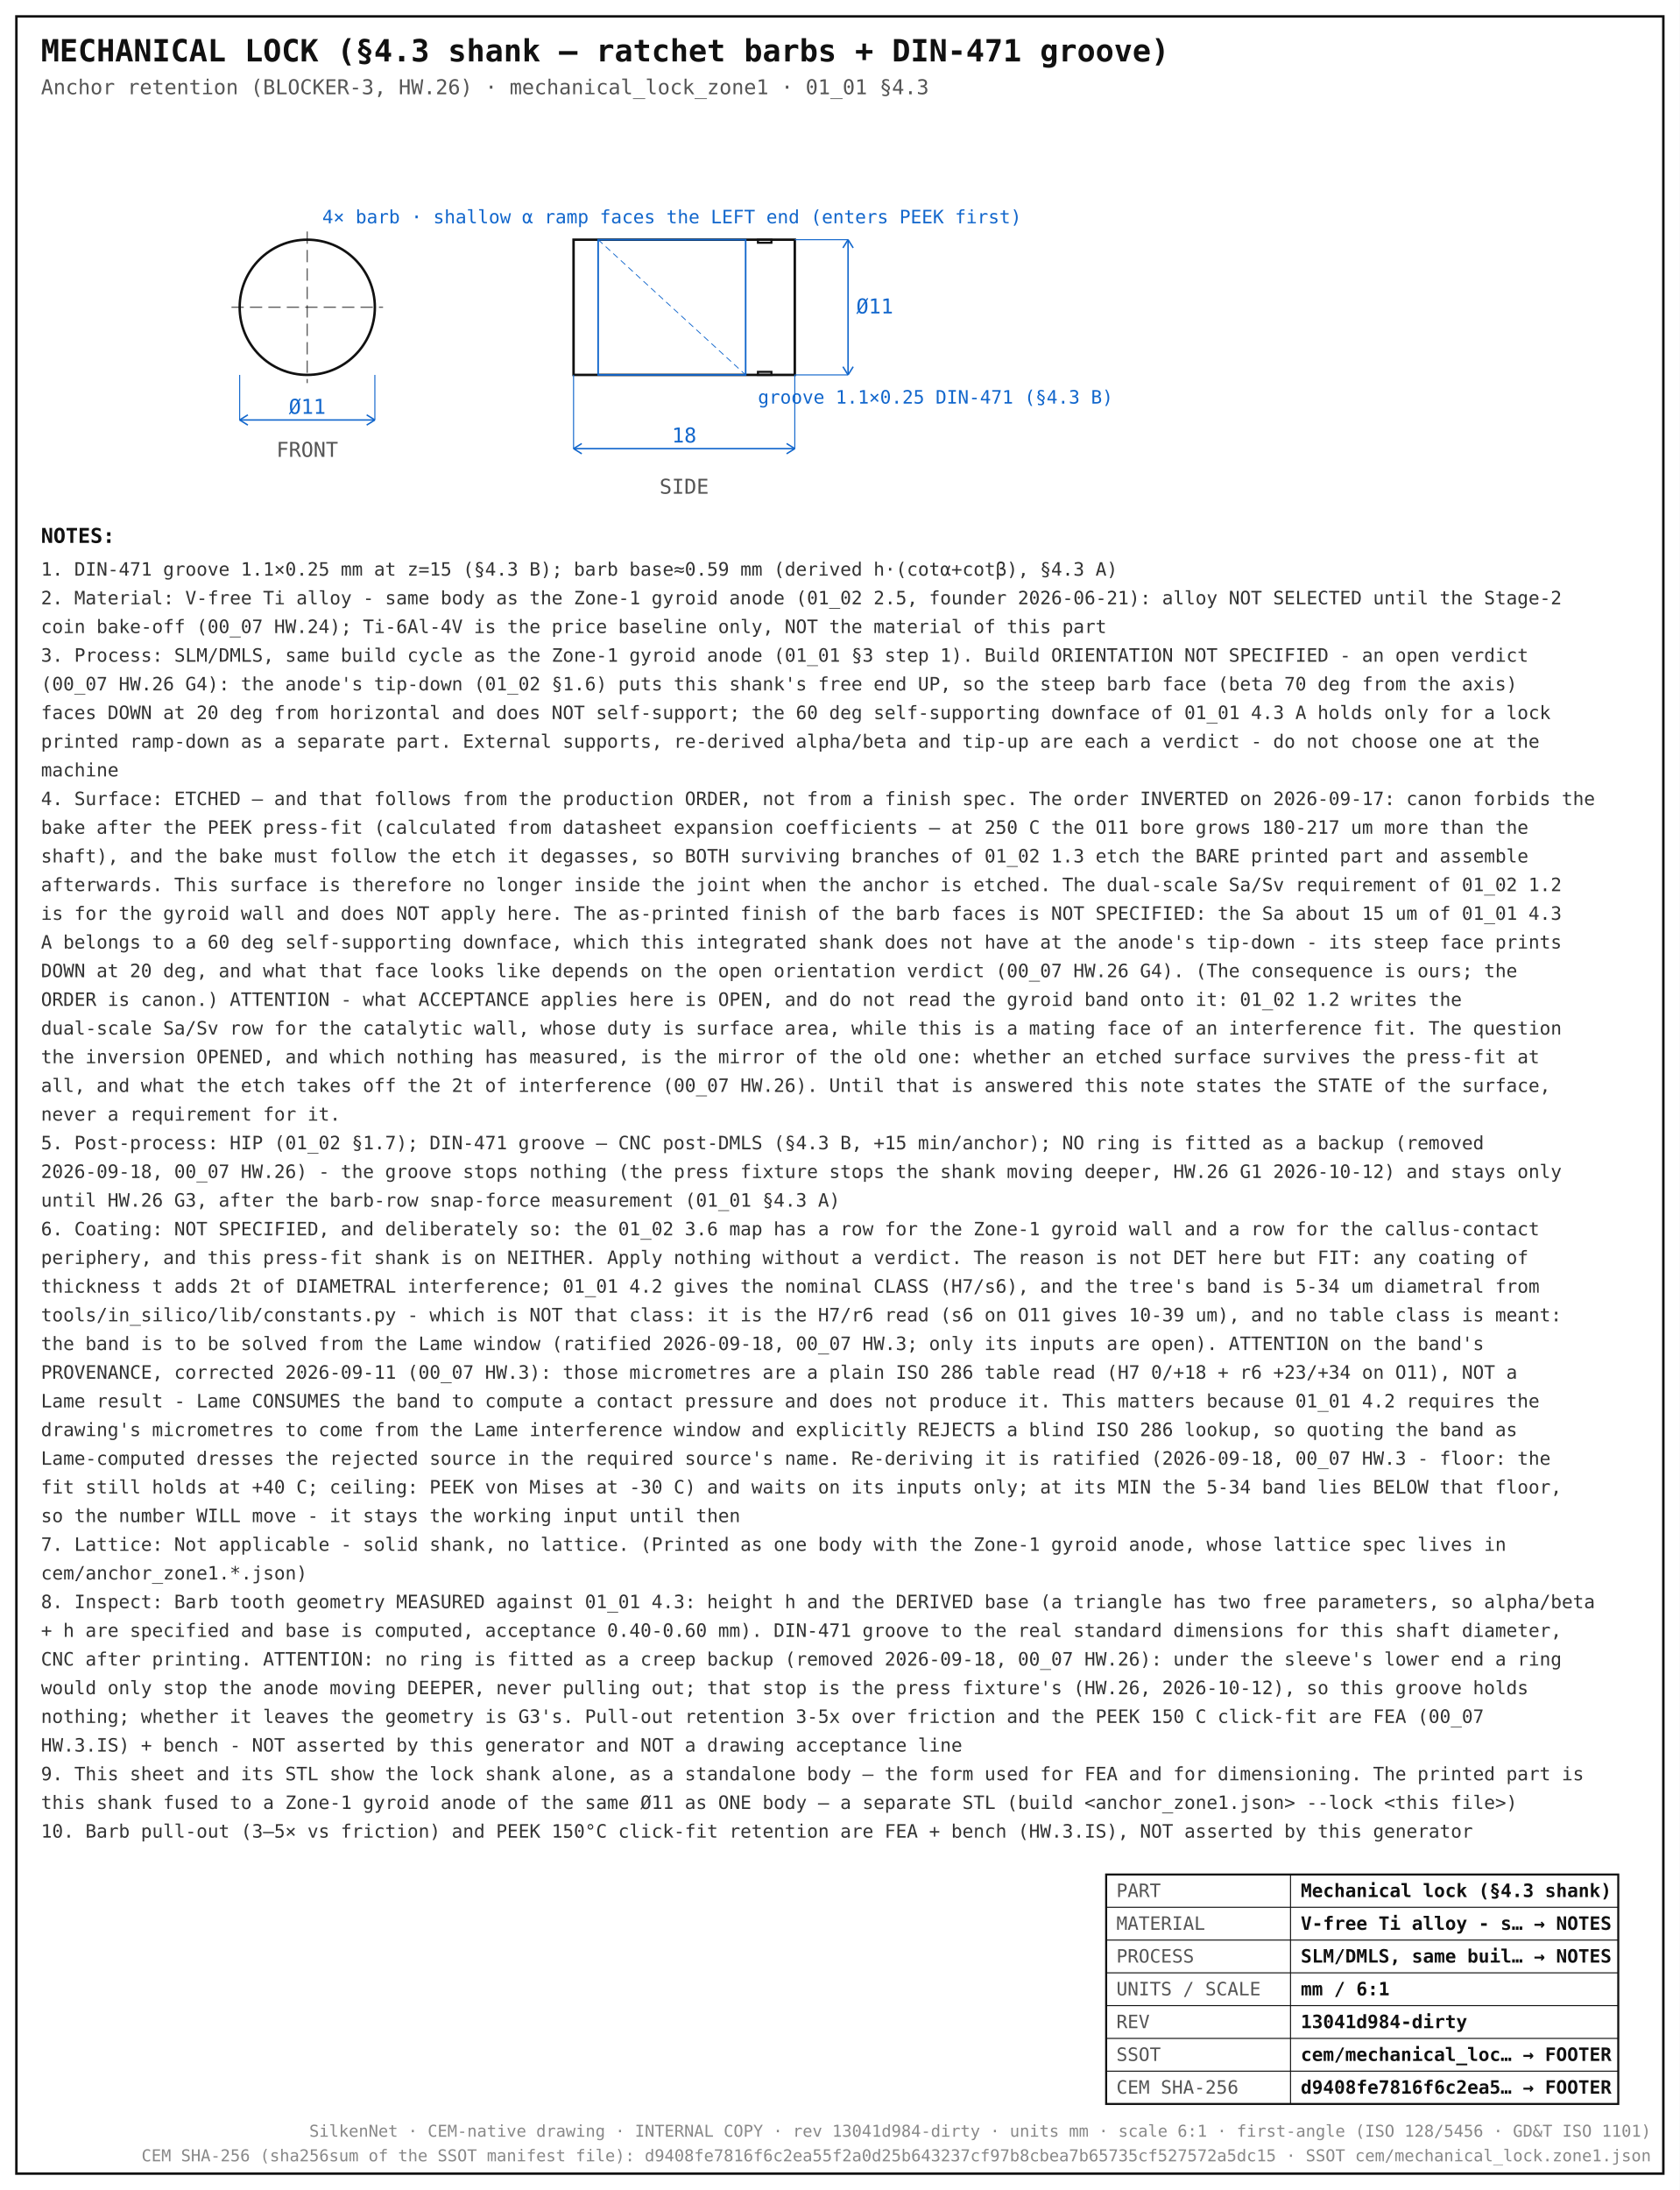
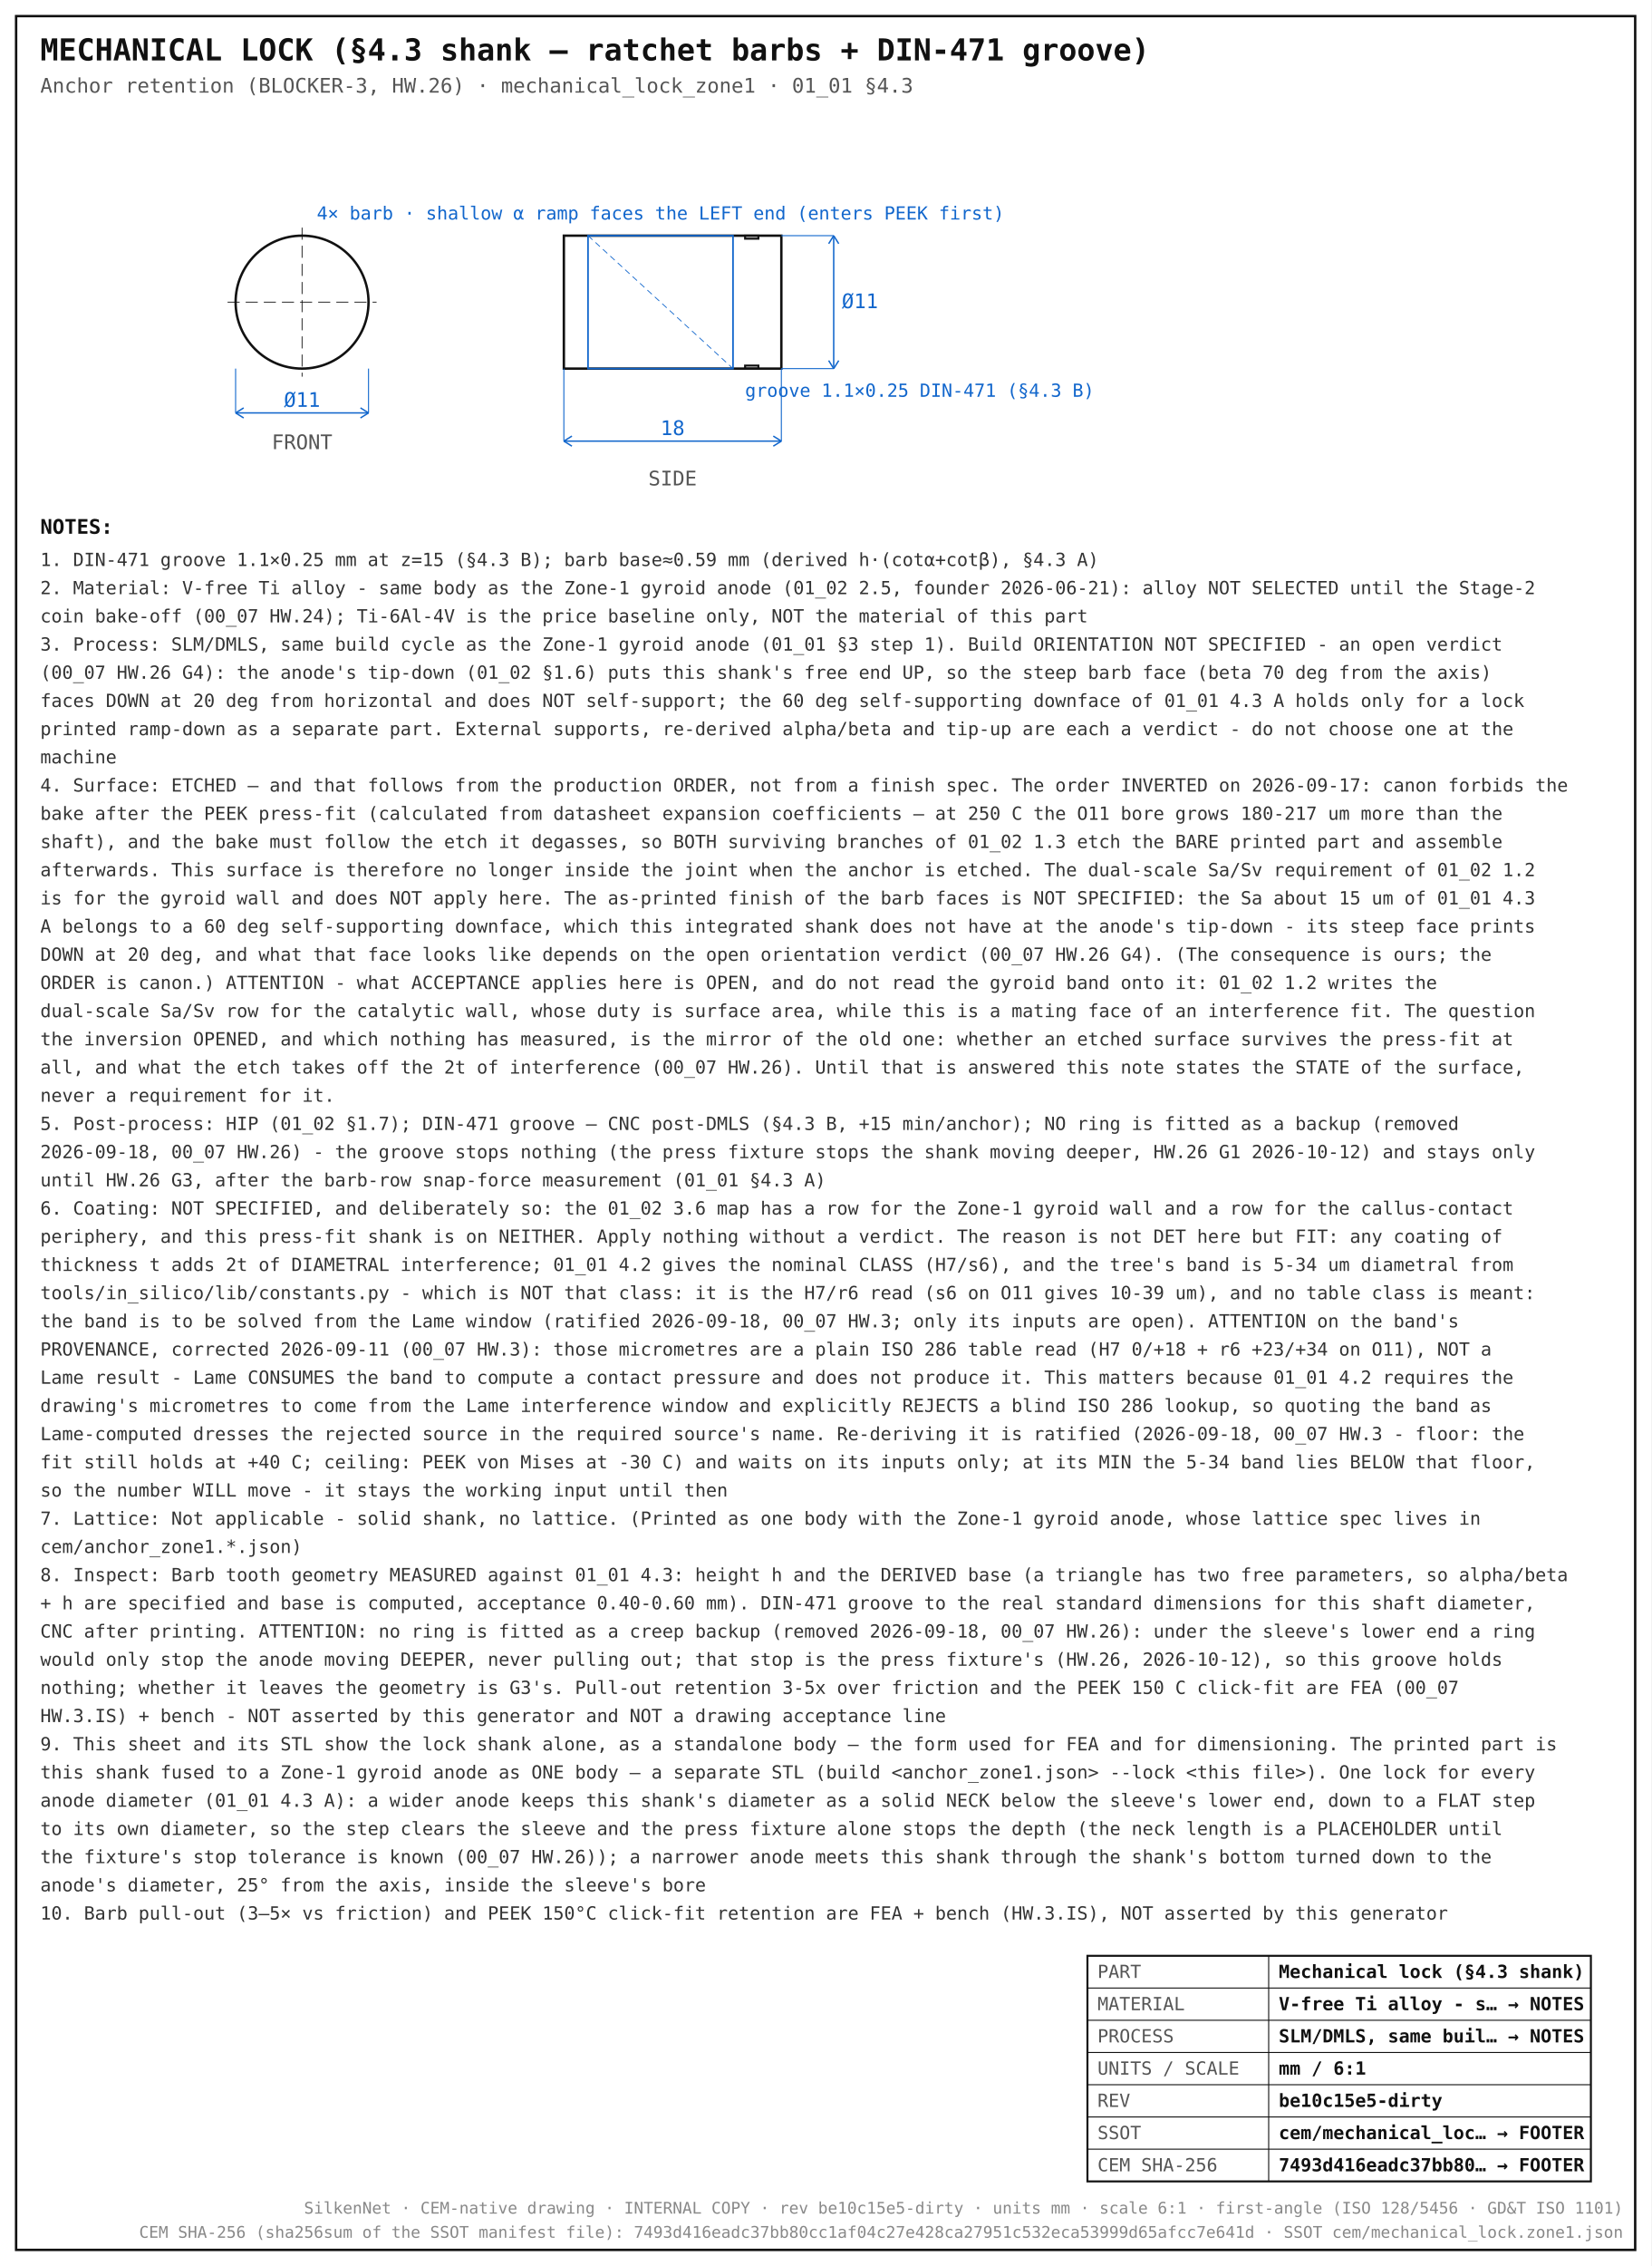
- <svg xmlns="http://www.w3.org/2000/svg" width="820" height="1069" viewBox="0 0 820 1069">
-   <rect x="0" y="0" width="820" height="1069" fill="white" />
-   <rect x="8" y="8" width="804" height="1053" fill="none" stroke="#111" stroke-width="1.2" />
+ <svg xmlns="http://www.w3.org/2000/svg" width="820" height="1125" viewBox="0 0 820 1125">
+   <rect x="0" y="0" width="820" height="1125" fill="white" />
+   <rect x="8" y="8" width="804" height="1109" fill="none" stroke="#111" stroke-width="1.2" />
  <text x="20" y="30" font-family="monospace" font-size="15" text-anchor="start" fill="#111" font-weight="bold">MECHANICAL LOCK  (§4.3 shank — ratchet barbs + DIN-471 groove)</text>
  <text x="20" y="46" font-family="monospace" font-size="10" text-anchor="start" fill="#555" font-weight="normal">Anchor retention (BLOCKER-3, HW.26) · mechanical_lock_zone1 · 01_01 §4.3</text>
  <circle cx="150" cy="150" r="33" fill="none" stroke="#111" stroke-width="1.2" />
  <line x1="113" y1="150" x2="187" y2="150" stroke="#111" stroke-width="0.4" stroke-dasharray="6 3" />
  <line x1="150" y1="113" x2="150" y2="187" stroke="#111" stroke-width="0.4" stroke-dasharray="6 3" />
  <text x="150" y="223" font-family="monospace" font-size="10" text-anchor="middle" fill="#555" font-weight="normal">FRONT</text>
  <line x1="117" y1="183" x2="117" y2="205" stroke="#1166cc" stroke-width="0.5" />
  <line x1="183" y1="183" x2="183" y2="205" stroke="#1166cc" stroke-width="0.5" />
  <line x1="117" y1="205" x2="183" y2="205" stroke="#1166cc" stroke-width="0.7" />
  <line x1="117" y1="205" x2="121" y2="202.5" stroke="#1166cc" stroke-width="0.7" />
  <line x1="117" y1="205" x2="121" y2="207.5" stroke="#1166cc" stroke-width="0.7" />
  <line x1="183" y1="205" x2="179" y2="202.5" stroke="#1166cc" stroke-width="0.7" />
  <line x1="183" y1="205" x2="179" y2="207.5" stroke="#1166cc" stroke-width="0.7" />
  <text x="150" y="202" font-family="monospace" font-size="10" text-anchor="middle" fill="#1166cc" font-weight="normal">Ø11</text>
  <rect x="280" y="117" width="108" height="66" fill="none" stroke="#111" stroke-width="1.2" />
  <rect x="292" y="117" width="72" height="66" fill="none" stroke="#1166cc" stroke-width="0.8" />
  <line x1="292" y1="117" x2="364" y2="183" stroke="#1166cc" stroke-width="0.4" stroke-dasharray="3 2" />
  <text x="328" y="109" font-family="monospace" font-size="9" text-anchor="middle" fill="#1166cc" font-weight="normal">4× barb · shallow α ramp faces the LEFT end (enters PEEK first)</text>
  <rect x="370" y="117" width="6.6" height="1.5" fill="none" stroke="#111" stroke-width="1" />
  <rect x="370" y="181.5" width="6.6" height="1.5" fill="none" stroke="#111" stroke-width="1" />
  <text x="370" y="197" font-family="monospace" font-size="9" text-anchor="start" fill="#1166cc" font-weight="normal">groove 1.1×0.25 DIN-471 (§4.3 B)</text>
  <text x="334" y="241" font-family="monospace" font-size="10" text-anchor="middle" fill="#555" font-weight="normal">SIDE</text>
  <line x1="280" y1="183" x2="280" y2="219" stroke="#1166cc" stroke-width="0.5" />
  <line x1="388" y1="183" x2="388" y2="219" stroke="#1166cc" stroke-width="0.5" />
  <line x1="280" y1="219" x2="388" y2="219" stroke="#1166cc" stroke-width="0.7" />
  <line x1="280" y1="219" x2="284" y2="216.5" stroke="#1166cc" stroke-width="0.7" />
  <line x1="280" y1="219" x2="284" y2="221.5" stroke="#1166cc" stroke-width="0.7" />
  <line x1="388" y1="219" x2="384" y2="216.5" stroke="#1166cc" stroke-width="0.7" />
  <line x1="388" y1="219" x2="384" y2="221.5" stroke="#1166cc" stroke-width="0.7" />
  <text x="334" y="216" font-family="monospace" font-size="10" text-anchor="middle" fill="#1166cc" font-weight="normal">18</text>
  <line x1="388" y1="117" x2="414" y2="117" stroke="#1166cc" stroke-width="0.5" />
  <line x1="388" y1="183" x2="414" y2="183" stroke="#1166cc" stroke-width="0.5" />
  <line x1="414" y1="117" x2="414" y2="183" stroke="#1166cc" stroke-width="0.7" />
  <line x1="414" y1="117" x2="411.5" y2="121" stroke="#1166cc" stroke-width="0.7" />
  <line x1="414" y1="117" x2="416.5" y2="121" stroke="#1166cc" stroke-width="0.7" />
  <line x1="414" y1="183" x2="411.5" y2="179" stroke="#1166cc" stroke-width="0.7" />
  <line x1="414" y1="183" x2="416.5" y2="179" stroke="#1166cc" stroke-width="0.7" />
  <text x="418" y="153" font-family="monospace" font-size="10" text-anchor="start" fill="#1166cc" font-weight="normal">Ø11</text>
  <text x="20" y="265" font-family="monospace" font-size="10" text-anchor="start" fill="#111" font-weight="bold">NOTES:</text>
  <text x="20" y="281" font-family="monospace" font-size="9" text-anchor="start" fill="#333" font-weight="normal">1. DIN-471 groove 1.1×0.25 mm at z=15 (§4.3 B); barb base≈0.59 mm (derived h·(cotα+cotβ), §4.3 A)</text>
  <text x="20" y="295" font-family="monospace" font-size="9" text-anchor="start" fill="#333" font-weight="normal">2. Material: V-free Ti alloy - same body as the Zone-1 gyroid anode (01_02 2.5, founder 2026-06-21): alloy NOT SELECTED until the Stage-2</text>
  <text x="20" y="309" font-family="monospace" font-size="9" text-anchor="start" fill="#333" font-weight="normal">   coin bake-off (00_07 HW.24); Ti-6Al-4V is the price baseline only, NOT the material of this part</text>
  <text x="20" y="323" font-family="monospace" font-size="9" text-anchor="start" fill="#333" font-weight="normal">3. Process: SLM/DMLS, same build cycle as the Zone-1 gyroid anode (01_01 §3 step 1). Build ORIENTATION NOT SPECIFIED - an open verdict</text>
  <text x="20" y="337" font-family="monospace" font-size="9" text-anchor="start" fill="#333" font-weight="normal">   (00_07 HW.26 G4): the anode's tip-down (01_02 §1.6) puts this shank's free end UP, so the steep barb face (beta 70 deg from the axis)</text>
  <text x="20" y="351" font-family="monospace" font-size="9" text-anchor="start" fill="#333" font-weight="normal">   faces DOWN at 20 deg from horizontal and does NOT self-support; the 60 deg self-supporting downface of 01_01 4.3 A holds only for a lock</text>
  <text x="20" y="365" font-family="monospace" font-size="9" text-anchor="start" fill="#333" font-weight="normal">   printed ramp-down as a separate part. External supports, re-derived alpha/beta and tip-up are each a verdict - do not choose one at the</text>
  <text x="20" y="379" font-family="monospace" font-size="9" text-anchor="start" fill="#333" font-weight="normal">   machine</text>
  <text x="20" y="393" font-family="monospace" font-size="9" text-anchor="start" fill="#333" font-weight="normal">4. Surface: ETCHED — and that follows from the production ORDER, not from a finish spec. The order INVERTED on 2026-09-17: canon forbids the</text>
  <text x="20" y="407" font-family="monospace" font-size="9" text-anchor="start" fill="#333" font-weight="normal">   bake after the PEEK press-fit (calculated from datasheet expansion coefficients — at 250 C the O11 bore grows 180-217 um more than the</text>
  <text x="20" y="421" font-family="monospace" font-size="9" text-anchor="start" fill="#333" font-weight="normal">   shaft), and the bake must follow the etch it degasses, so BOTH surviving branches of 01_02 1.3 etch the BARE printed part and assemble</text>
  <text x="20" y="435" font-family="monospace" font-size="9" text-anchor="start" fill="#333" font-weight="normal">   afterwards. This surface is therefore no longer inside the joint when the anchor is etched. The dual-scale Sa/Sv requirement of 01_02 1.2</text>
  <text x="20" y="449" font-family="monospace" font-size="9" text-anchor="start" fill="#333" font-weight="normal">   is for the gyroid wall and does NOT apply here. The as-printed finish of the barb faces is NOT SPECIFIED: the Sa about 15 um of 01_01 4.3</text>
  <text x="20" y="463" font-family="monospace" font-size="9" text-anchor="start" fill="#333" font-weight="normal">   A belongs to a 60 deg self-supporting downface, which this integrated shank does not have at the anode's tip-down - its steep face prints</text>
  <text x="20" y="477" font-family="monospace" font-size="9" text-anchor="start" fill="#333" font-weight="normal">   DOWN at 20 deg, and what that face looks like depends on the open orientation verdict (00_07 HW.26 G4). (The consequence is ours; the</text>
  <text x="20" y="491" font-family="monospace" font-size="9" text-anchor="start" fill="#333" font-weight="normal">   ORDER is canon.) ATTENTION - what ACCEPTANCE applies here is OPEN, and do not read the gyroid band onto it: 01_02 1.2 writes the</text>
  <text x="20" y="505" font-family="monospace" font-size="9" text-anchor="start" fill="#333" font-weight="normal">   dual-scale Sa/Sv row for the catalytic wall, whose duty is surface area, while this is a mating face of an interference fit. The question</text>
  <text x="20" y="519" font-family="monospace" font-size="9" text-anchor="start" fill="#333" font-weight="normal">   the inversion OPENED, and which nothing has measured, is the mirror of the old one: whether an etched surface survives the press-fit at</text>
  <text x="20" y="533" font-family="monospace" font-size="9" text-anchor="start" fill="#333" font-weight="normal">   all, and what the etch takes off the 2t of interference (00_07 HW.26). Until that is answered this note states the STATE of the surface,</text>
  <text x="20" y="547" font-family="monospace" font-size="9" text-anchor="start" fill="#333" font-weight="normal">   never a requirement for it.</text>
  <text x="20" y="561" font-family="monospace" font-size="9" text-anchor="start" fill="#333" font-weight="normal">5. Post-process: HIP (01_02 §1.7); DIN-471 groove — CNC post-DMLS (§4.3 B, +15 min/anchor); NO ring is fitted as a backup (removed</text>
  <text x="20" y="575" font-family="monospace" font-size="9" text-anchor="start" fill="#333" font-weight="normal">   2026-09-18, 00_07 HW.26) - the groove stops nothing (the press fixture stops the shank moving deeper, HW.26 G1 2026-10-12) and stays only</text>
  <text x="20" y="589" font-family="monospace" font-size="9" text-anchor="start" fill="#333" font-weight="normal">   until HW.26 G3, after the barb-row snap-force measurement (01_01 §4.3 A)</text>
  <text x="20" y="603" font-family="monospace" font-size="9" text-anchor="start" fill="#333" font-weight="normal">6. Coating: NOT SPECIFIED, and deliberately so: the 01_02 3.6 map has a row for the Zone-1 gyroid wall and a row for the callus-contact</text>
  <text x="20" y="617" font-family="monospace" font-size="9" text-anchor="start" fill="#333" font-weight="normal">   periphery, and this press-fit shank is on NEITHER. Apply nothing without a verdict. The reason is not DET here but FIT: any coating of</text>
  <text x="20" y="631" font-family="monospace" font-size="9" text-anchor="start" fill="#333" font-weight="normal">   thickness t adds 2t of DIAMETRAL interference; 01_01 4.2 gives the nominal CLASS (H7/s6), and the tree's band is 5-34 um diametral from</text>
  <text x="20" y="645" font-family="monospace" font-size="9" text-anchor="start" fill="#333" font-weight="normal">   tools/in_silico/lib/constants.py - which is NOT that class: it is the H7/r6 read (s6 on O11 gives 10-39 um), and no table class is meant:</text>
  <text x="20" y="659" font-family="monospace" font-size="9" text-anchor="start" fill="#333" font-weight="normal">   the band is to be solved from the Lame window (ratified 2026-09-18, 00_07 HW.3; only its inputs are open). ATTENTION on the band's</text>
  <text x="20" y="673" font-family="monospace" font-size="9" text-anchor="start" fill="#333" font-weight="normal">   PROVENANCE, corrected 2026-09-11 (00_07 HW.3): those micrometres are a plain ISO 286 table read (H7 0/+18 + r6 +23/+34 on O11), NOT a</text>
  <text x="20" y="687" font-family="monospace" font-size="9" text-anchor="start" fill="#333" font-weight="normal">   Lame result - Lame CONSUMES the band to compute a contact pressure and does not produce it. This matters because 01_01 4.2 requires the</text>
  <text x="20" y="701" font-family="monospace" font-size="9" text-anchor="start" fill="#333" font-weight="normal">   drawing's micrometres to come from the Lame interference window and explicitly REJECTS a blind ISO 286 lookup, so quoting the band as</text>
  <text x="20" y="715" font-family="monospace" font-size="9" text-anchor="start" fill="#333" font-weight="normal">   Lame-computed dresses the rejected source in the required source's name. Re-deriving it is ratified (2026-09-18, 00_07 HW.3 - floor: the</text>
  <text x="20" y="729" font-family="monospace" font-size="9" text-anchor="start" fill="#333" font-weight="normal">   fit still holds at +40 C; ceiling: PEEK von Mises at -30 C) and waits on its inputs only; at its MIN the 5-34 band lies BELOW that floor,</text>
  <text x="20" y="743" font-family="monospace" font-size="9" text-anchor="start" fill="#333" font-weight="normal">   so the number WILL move - it stays the working input until then</text>
  <text x="20" y="757" font-family="monospace" font-size="9" text-anchor="start" fill="#333" font-weight="normal">7. Lattice: Not applicable - solid shank, no lattice. (Printed as one body with the Zone-1 gyroid anode, whose lattice spec lives in</text>
  <text x="20" y="771" font-family="monospace" font-size="9" text-anchor="start" fill="#333" font-weight="normal">   cem/anchor_zone1.*.json)</text>
  <text x="20" y="785" font-family="monospace" font-size="9" text-anchor="start" fill="#333" font-weight="normal">8. Inspect: Barb tooth geometry MEASURED against 01_01 4.3: height h and the DERIVED base (a triangle has two free parameters, so alpha/beta</text>
  <text x="20" y="799" font-family="monospace" font-size="9" text-anchor="start" fill="#333" font-weight="normal">   + h are specified and base is computed, acceptance 0.40-0.60 mm). DIN-471 groove to the real standard dimensions for this shaft diameter,</text>
  <text x="20" y="813" font-family="monospace" font-size="9" text-anchor="start" fill="#333" font-weight="normal">   CNC after printing. ATTENTION: no ring is fitted as a creep backup (removed 2026-09-18, 00_07 HW.26): under the sleeve's lower end a ring</text>
  <text x="20" y="827" font-family="monospace" font-size="9" text-anchor="start" fill="#333" font-weight="normal">   would only stop the anode moving DEEPER, never pulling out; that stop is the press fixture's (HW.26, 2026-10-12), so this groove holds</text>
  <text x="20" y="841" font-family="monospace" font-size="9" text-anchor="start" fill="#333" font-weight="normal">   nothing; whether it leaves the geometry is G3's. Pull-out retention 3-5x over friction and the PEEK 150 C click-fit are FEA (00_07</text>
  <text x="20" y="855" font-family="monospace" font-size="9" text-anchor="start" fill="#333" font-weight="normal">   HW.3.IS) + bench - NOT asserted by this generator and NOT a drawing acceptance line</text>
  <text x="20" y="869" font-family="monospace" font-size="9" text-anchor="start" fill="#333" font-weight="normal">9. This sheet and its STL show the lock shank alone, as a standalone body — the form used for FEA and for dimensioning. The printed part is</text>
-   <text x="20" y="883" font-family="monospace" font-size="9" text-anchor="start" fill="#333" font-weight="normal">   this shank fused to a Zone-1 gyroid anode of the same Ø11 as ONE body — a separate STL (build &lt;anchor_zone1.json&gt; --lock &lt;this file&gt;)</text>
-   <text x="20" y="897" font-family="monospace" font-size="9" text-anchor="start" fill="#333" font-weight="normal">10. Barb pull-out (3–5× vs friction) and PEEK 150°C click-fit retention are FEA + bench (HW.3.IS), NOT asserted by this generator</text>
-   <rect x="540" y="915" width="250" height="112" fill="none" stroke="#111" stroke-width="1" />
-   <line x1="630" y1="915" x2="630" y2="931" stroke="#111" stroke-width="0.5" />
-   <text x="545" y="926" font-family="monospace" font-size="9" text-anchor="start" fill="#555" font-weight="normal">PART</text>
-   <text x="635" y="926" font-family="monospace" font-size="9" text-anchor="start" fill="#111" font-weight="bold">Mechanical lock (§4.3 shank)</text>
-   <line x1="540" y1="931" x2="790" y2="931" stroke="#111" stroke-width="0.5" />
-   <line x1="630" y1="931" x2="630" y2="947" stroke="#111" stroke-width="0.5" />
-   <text x="545" y="942" font-family="monospace" font-size="9" text-anchor="start" fill="#555" font-weight="normal">MATERIAL</text>
-   <text x="635" y="942" font-family="monospace" font-size="9" text-anchor="start" fill="#111" font-weight="bold">V-free Ti alloy - s… → NOTES</text>
-   <line x1="540" y1="947" x2="790" y2="947" stroke="#111" stroke-width="0.5" />
-   <line x1="630" y1="947" x2="630" y2="963" stroke="#111" stroke-width="0.5" />
-   <text x="545" y="958" font-family="monospace" font-size="9" text-anchor="start" fill="#555" font-weight="normal">PROCESS</text>
-   <text x="635" y="958" font-family="monospace" font-size="9" text-anchor="start" fill="#111" font-weight="bold">SLM/DMLS, same buil… → NOTES</text>
-   <line x1="540" y1="963" x2="790" y2="963" stroke="#111" stroke-width="0.5" />
-   <line x1="630" y1="963" x2="630" y2="979" stroke="#111" stroke-width="0.5" />
-   <text x="545" y="974" font-family="monospace" font-size="9" text-anchor="start" fill="#555" font-weight="normal">UNITS / SCALE</text>
-   <text x="635" y="974" font-family="monospace" font-size="9" text-anchor="start" fill="#111" font-weight="bold">mm / 6:1</text>
-   <line x1="540" y1="979" x2="790" y2="979" stroke="#111" stroke-width="0.5" />
-   <line x1="630" y1="979" x2="630" y2="995" stroke="#111" stroke-width="0.5" />
-   <text x="545" y="990" font-family="monospace" font-size="9" text-anchor="start" fill="#555" font-weight="normal">REV</text>
-   <text x="635" y="990" font-family="monospace" font-size="9" text-anchor="start" fill="#111" font-weight="bold">13041d984-dirty</text>
-   <line x1="540" y1="995" x2="790" y2="995" stroke="#111" stroke-width="0.5" />
-   <line x1="630" y1="995" x2="630" y2="1011" stroke="#111" stroke-width="0.5" />
-   <text x="545" y="1006" font-family="monospace" font-size="9" text-anchor="start" fill="#555" font-weight="normal">SSOT</text>
-   <text x="635" y="1006" font-family="monospace" font-size="9" text-anchor="start" fill="#111" font-weight="bold">cem/mechanical_loc… → FOOTER</text>
-   <line x1="540" y1="1011" x2="790" y2="1011" stroke="#111" stroke-width="0.5" />
-   <line x1="630" y1="1011" x2="630" y2="1027" stroke="#111" stroke-width="0.5" />
-   <text x="545" y="1022" font-family="monospace" font-size="9" text-anchor="start" fill="#555" font-weight="normal">CEM SHA-256</text>
-   <text x="635" y="1022" font-family="monospace" font-size="9" text-anchor="start" fill="#111" font-weight="bold">d9408fe7816f6c2ea5… → FOOTER</text>
-   <text x="806" y="1043" font-family="monospace" font-size="8" text-anchor="end" fill="#888" font-weight="normal">SilkenNet · CEM-native drawing · INTERNAL COPY · rev 13041d984-dirty · units mm · scale 6:1 · first-angle (ISO 128/5456 · GD&amp;T ISO 1101)</text>
-   <text x="806" y="1055" font-family="monospace" font-size="8" text-anchor="end" fill="#888" font-weight="normal">CEM SHA-256 (sha256sum of the SSOT manifest file): d9408fe7816f6c2ea55f2a0d25b643237cf97b8cbea7b65735cf527572a5dc15 · SSOT cem/mechanical_lock.zone1.json</text>
+   <text x="20" y="883" font-family="monospace" font-size="9" text-anchor="start" fill="#333" font-weight="normal">   this shank fused to a Zone-1 gyroid anode as ONE body — a separate STL (build &lt;anchor_zone1.json&gt; --lock &lt;this file&gt;). One lock for every</text>
+   <text x="20" y="897" font-family="monospace" font-size="9" text-anchor="start" fill="#333" font-weight="normal">   anode diameter (01_01 4.3 A): a wider anode keeps this shank's diameter as a solid NECK below the sleeve's lower end, down to a FLAT step</text>
+   <text x="20" y="911" font-family="monospace" font-size="9" text-anchor="start" fill="#333" font-weight="normal">   to its own diameter, so the step clears the sleeve and the press fixture alone stops the depth (the neck length is a PLACEHOLDER until</text>
+   <text x="20" y="925" font-family="monospace" font-size="9" text-anchor="start" fill="#333" font-weight="normal">   the fixture's stop tolerance is known (00_07 HW.26)); a narrower anode meets this shank through the shank's bottom turned down to the</text>
+   <text x="20" y="939" font-family="monospace" font-size="9" text-anchor="start" fill="#333" font-weight="normal">   anode's diameter, 25° from the axis, inside the sleeve's bore</text>
+   <text x="20" y="953" font-family="monospace" font-size="9" text-anchor="start" fill="#333" font-weight="normal">10. Barb pull-out (3–5× vs friction) and PEEK 150°C click-fit retention are FEA + bench (HW.3.IS), NOT asserted by this generator</text>
+   <rect x="540" y="971" width="250" height="112" fill="none" stroke="#111" stroke-width="1" />
+   <line x1="630" y1="971" x2="630" y2="987" stroke="#111" stroke-width="0.5" />
+   <text x="545" y="982" font-family="monospace" font-size="9" text-anchor="start" fill="#555" font-weight="normal">PART</text>
+   <text x="635" y="982" font-family="monospace" font-size="9" text-anchor="start" fill="#111" font-weight="bold">Mechanical lock (§4.3 shank)</text>
+   <line x1="540" y1="987" x2="790" y2="987" stroke="#111" stroke-width="0.5" />
+   <line x1="630" y1="987" x2="630" y2="1003" stroke="#111" stroke-width="0.5" />
+   <text x="545" y="998" font-family="monospace" font-size="9" text-anchor="start" fill="#555" font-weight="normal">MATERIAL</text>
+   <text x="635" y="998" font-family="monospace" font-size="9" text-anchor="start" fill="#111" font-weight="bold">V-free Ti alloy - s… → NOTES</text>
+   <line x1="540" y1="1003" x2="790" y2="1003" stroke="#111" stroke-width="0.5" />
+   <line x1="630" y1="1003" x2="630" y2="1019" stroke="#111" stroke-width="0.5" />
+   <text x="545" y="1014" font-family="monospace" font-size="9" text-anchor="start" fill="#555" font-weight="normal">PROCESS</text>
+   <text x="635" y="1014" font-family="monospace" font-size="9" text-anchor="start" fill="#111" font-weight="bold">SLM/DMLS, same buil… → NOTES</text>
+   <line x1="540" y1="1019" x2="790" y2="1019" stroke="#111" stroke-width="0.5" />
+   <line x1="630" y1="1019" x2="630" y2="1035" stroke="#111" stroke-width="0.5" />
+   <text x="545" y="1030" font-family="monospace" font-size="9" text-anchor="start" fill="#555" font-weight="normal">UNITS / SCALE</text>
+   <text x="635" y="1030" font-family="monospace" font-size="9" text-anchor="start" fill="#111" font-weight="bold">mm / 6:1</text>
+   <line x1="540" y1="1035" x2="790" y2="1035" stroke="#111" stroke-width="0.5" />
+   <line x1="630" y1="1035" x2="630" y2="1051" stroke="#111" stroke-width="0.5" />
+   <text x="545" y="1046" font-family="monospace" font-size="9" text-anchor="start" fill="#555" font-weight="normal">REV</text>
+   <text x="635" y="1046" font-family="monospace" font-size="9" text-anchor="start" fill="#111" font-weight="bold">be10c15e5-dirty</text>
+   <line x1="540" y1="1051" x2="790" y2="1051" stroke="#111" stroke-width="0.5" />
+   <line x1="630" y1="1051" x2="630" y2="1067" stroke="#111" stroke-width="0.5" />
+   <text x="545" y="1062" font-family="monospace" font-size="9" text-anchor="start" fill="#555" font-weight="normal">SSOT</text>
+   <text x="635" y="1062" font-family="monospace" font-size="9" text-anchor="start" fill="#111" font-weight="bold">cem/mechanical_loc… → FOOTER</text>
+   <line x1="540" y1="1067" x2="790" y2="1067" stroke="#111" stroke-width="0.5" />
+   <line x1="630" y1="1067" x2="630" y2="1083" stroke="#111" stroke-width="0.5" />
+   <text x="545" y="1078" font-family="monospace" font-size="9" text-anchor="start" fill="#555" font-weight="normal">CEM SHA-256</text>
+   <text x="635" y="1078" font-family="monospace" font-size="9" text-anchor="start" fill="#111" font-weight="bold">7493d416eadc37bb80… → FOOTER</text>
+   <text x="806" y="1099" font-family="monospace" font-size="8" text-anchor="end" fill="#888" font-weight="normal">SilkenNet · CEM-native drawing · INTERNAL COPY · rev be10c15e5-dirty · units mm · scale 6:1 · first-angle (ISO 128/5456 · GD&amp;T ISO 1101)</text>
+   <text x="806" y="1111" font-family="monospace" font-size="8" text-anchor="end" fill="#888" font-weight="normal">CEM SHA-256 (sha256sum of the SSOT manifest file): 7493d416eadc37bb80cc1af04c27e428ca27951c532eca53999d65afcc7e641d · SSOT cem/mechanical_lock.zone1.json</text>
</svg>
